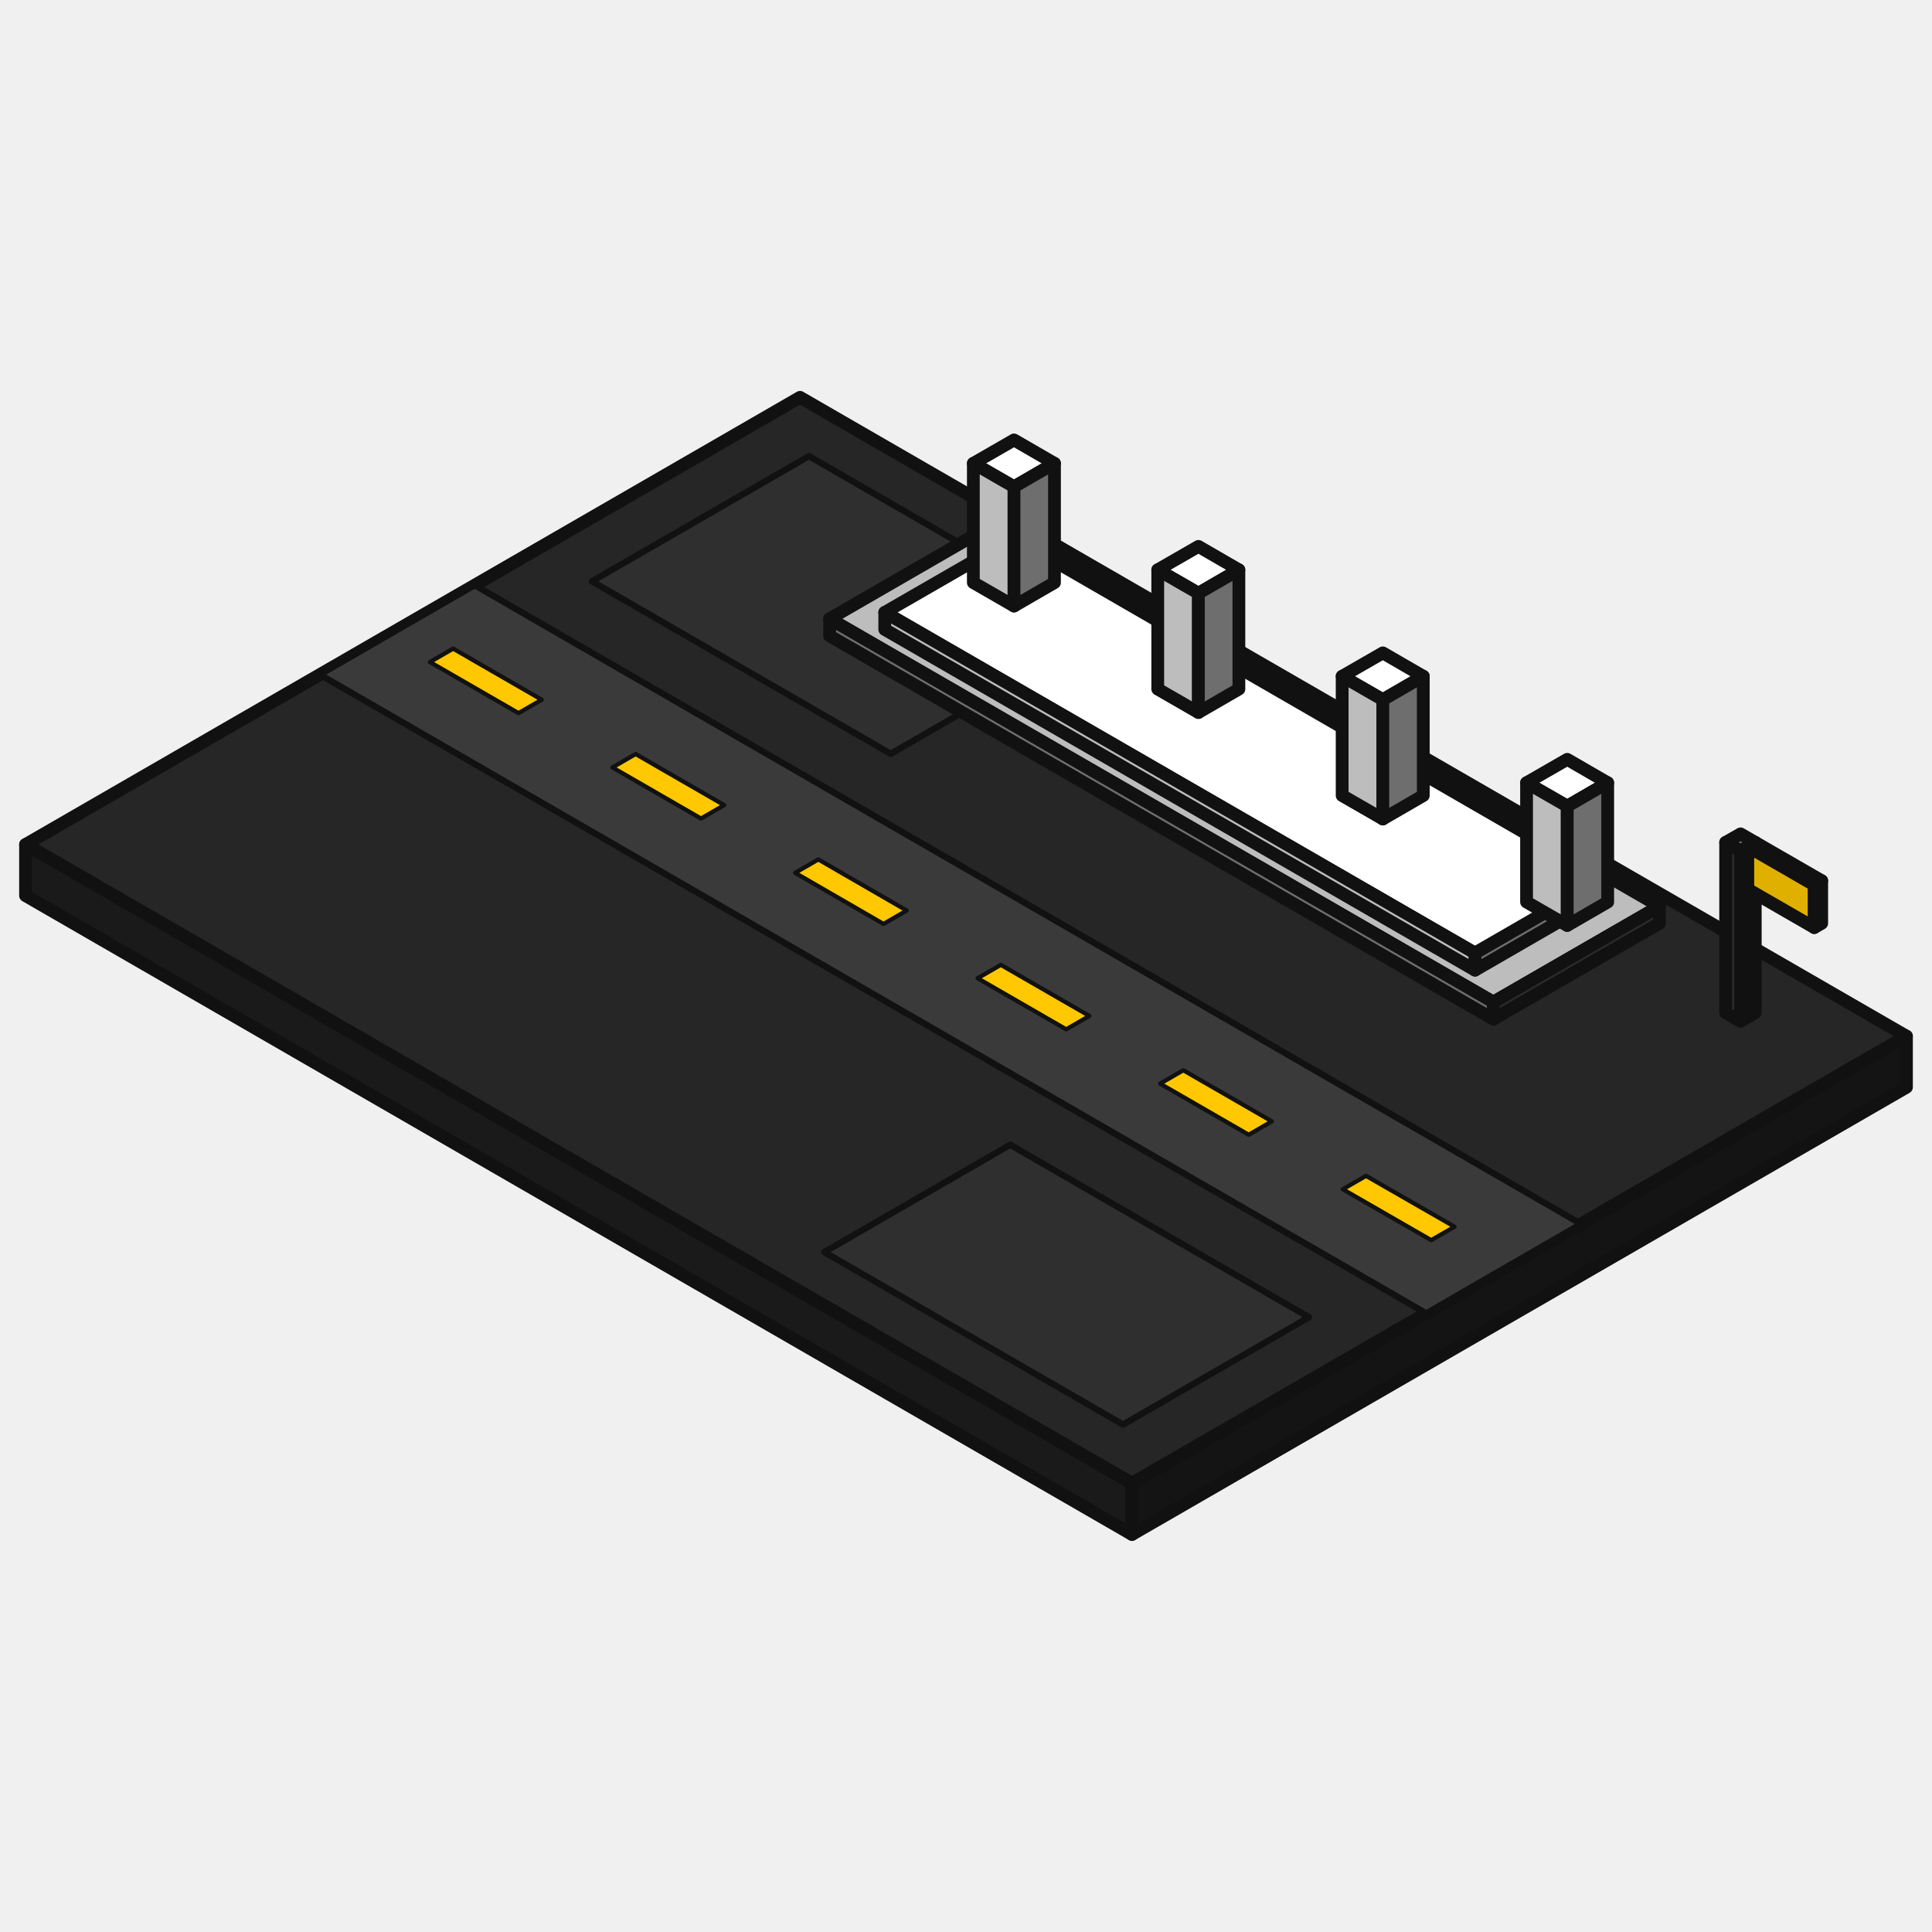
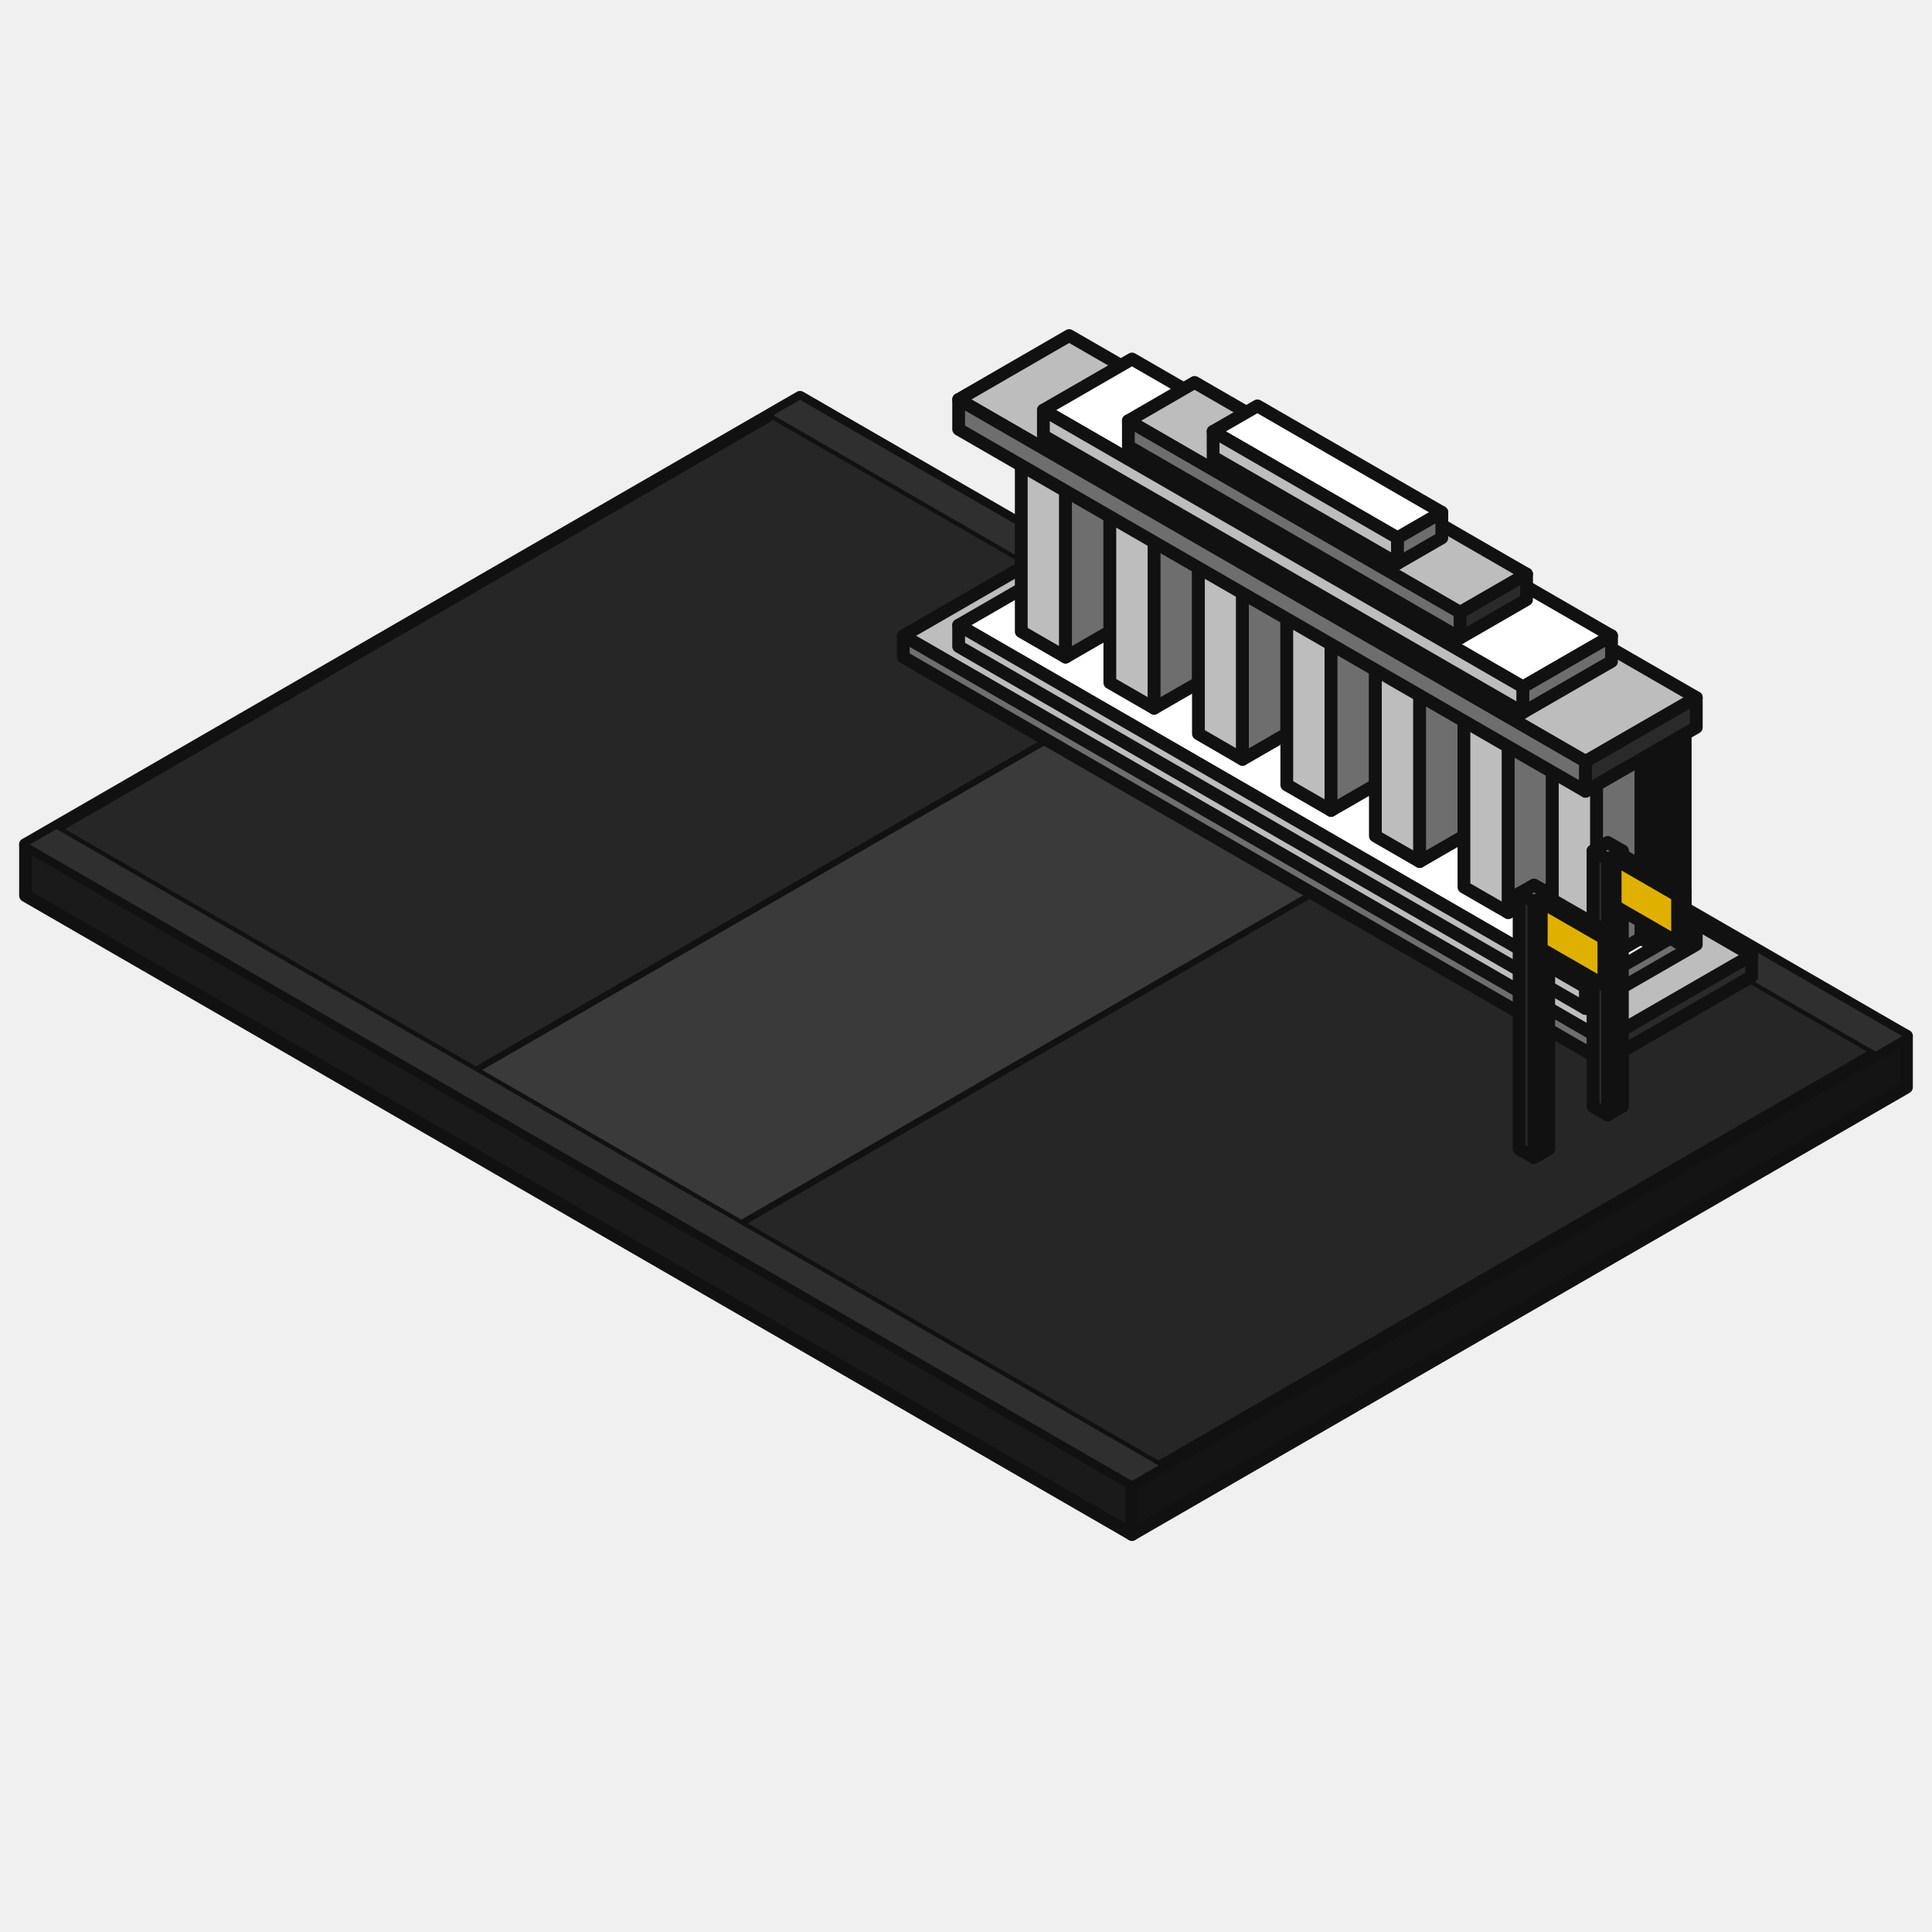
<svg xmlns="http://www.w3.org/2000/svg" viewBox="-375.7 -210.6 907.3 907.3" width="400" height="400">
  <polygon points="0.0,-24.0 519.6,276.0 155.9,486.0 -363.7,186.0" fill="#262626" stroke="#111111" stroke-width="6" stroke-linejoin="round" />
  <polygon points="-363.7,210.0 155.9,510.0 155.9,486.0 -363.7,186.0" fill="#1A1A1A" stroke="#111111" stroke-width="6" stroke-linejoin="round" />
  <polygon points="519.6,300.0 155.9,510.0 155.9,486.0 519.6,276.0" fill="#141414" stroke="#111111" stroke-width="6" stroke-linejoin="round" />
-   <polygon points="-152.8,64.2 366.8,364.2 294.1,406.2 -225.5,106.2" fill="#3A3A3A" stroke="#111111" stroke-width="3" stroke-linejoin="round" />
-   <polygon points="-162.9,94.0 -121.3,118.0 -132.2,124.3 -173.8,100.3" fill="#FFC800" stroke="#111111" stroke-width="2" stroke-linejoin="round" />
-   <polygon points="-77.2,143.5 -35.6,167.5 -46.5,173.8 -88.1,149.8" fill="#FFC800" stroke="#111111" stroke-width="2" stroke-linejoin="round" />
-   <polygon points="8.6,193.0 50.1,217.0 39.2,223.3 -2.3,199.3" fill="#FFC800" stroke="#111111" stroke-width="2" stroke-linejoin="round" />
-   <polygon points="94.3,242.5 135.9,266.5 125.0,272.8 83.4,248.8" fill="#FFC800" stroke="#111111" stroke-width="2" stroke-linejoin="round" />
-   <polygon points="180.0,292.0 221.6,316.0 210.7,322.3 169.1,298.3" fill="#FFC800" stroke="#111111" stroke-width="2" stroke-linejoin="round" />
-   <polygon points="265.8,341.6 307.4,365.5 296.4,371.8 254.9,347.9" fill="#FFC800" stroke="#111111" stroke-width="2" stroke-linejoin="round" />
-   <polygon points="4.2,3.6 144.5,84.6 42.6,143.4 -97.7,62.4" fill="#2F2F2F" stroke="#111111" stroke-width="3" stroke-linejoin="round" />
-   <polygon points="98.7,327.0 239.0,408.0 151.7,458.4 11.4,377.4" fill="#2F2F2F" stroke="#111111" stroke-width="3" stroke-linejoin="round" />
-   <polygon points="91.8,35.0 403.6,215.0 325.6,260.0 13.9,80.0" fill="#BDBDBD" stroke="#111111" stroke-width="6" stroke-linejoin="round" />
-   <polygon points="13.9,88.0 325.6,268.0 325.6,260.0 13.9,80.0" fill="#6E6E6E" stroke="#111111" stroke-width="6" stroke-linejoin="round" />
-   <polygon points="403.6,223.0 325.6,268.0 325.6,260.0 403.6,215.0" fill="#2A2A2A" stroke="#111111" stroke-width="6" stroke-linejoin="round" />
-   <polygon points="100.5,42.0 377.6,202.0 317.0,237.0 39.8,77.0" fill="#FFFFFF" stroke="#111111" stroke-width="6" stroke-linejoin="round" />
-   <polygon points="39.8,85.0 317.0,245.0 317.0,237.0 39.8,77.0" fill="#BDBDBD" stroke="#111111" stroke-width="6" stroke-linejoin="round" />
-   <polygon points="377.6,210.0 317.0,245.0 317.0,237.0 377.6,202.0" fill="#6E6E6E" stroke="#111111" stroke-width="6" stroke-linejoin="round" />
-   <polygon points="100.5,-4.0 119.5,7.0 100.5,18.0 81.4,7.0" fill="#FFFFFF" stroke="#111111" stroke-width="6" stroke-linejoin="round" />
-   <polygon points="81.4,63.0 100.5,74.0 100.5,18.0 81.4,7.0" fill="#BDBDBD" stroke="#111111" stroke-width="6" stroke-linejoin="round" />
-   <polygon points="119.5,63.0 100.5,74.0 100.5,18.0 119.5,7.0" fill="#6E6E6E" stroke="#111111" stroke-width="6" stroke-linejoin="round" />
-   <polygon points="187.1,46.0 206.1,57.0 187.1,68.0 168.0,57.0" fill="#FFFFFF" stroke="#111111" stroke-width="6" stroke-linejoin="round" />
-   <polygon points="168.0,113.0 187.1,124.0 187.1,68.0 168.0,57.0" fill="#BDBDBD" stroke="#111111" stroke-width="6" stroke-linejoin="round" />
-   <polygon points="206.1,113.0 187.1,124.0 187.1,68.0 206.1,57.0" fill="#6E6E6E" stroke="#111111" stroke-width="6" stroke-linejoin="round" />
-   <polygon points="273.7,96.0 292.7,107.0 273.7,118.0 254.6,107.0" fill="#FFFFFF" stroke="#111111" stroke-width="6" stroke-linejoin="round" />
-   <polygon points="254.6,163.0 273.7,174.0 273.7,118.0 254.6,107.0" fill="#BDBDBD" stroke="#111111" stroke-width="6" stroke-linejoin="round" />
-   <polygon points="292.7,163.0 273.7,174.0 273.7,118.0 292.7,107.0" fill="#6E6E6E" stroke="#111111" stroke-width="6" stroke-linejoin="round" />
-   <polygon points="360.3,146.0 379.3,157.0 360.3,168.0 341.2,157.0" fill="#FFFFFF" stroke="#111111" stroke-width="6" stroke-linejoin="round" />
-   <polygon points="341.2,213.0 360.3,224.0 360.3,168.0 341.2,157.0" fill="#BDBDBD" stroke="#111111" stroke-width="6" stroke-linejoin="round" />
-   <polygon points="379.3,213.0 360.3,224.0 360.3,168.0 379.3,157.0" fill="#6E6E6E" stroke="#111111" stroke-width="6" stroke-linejoin="round" />
-   <polygon points="441.7,181.0 448.6,185.0 441.7,189.0 434.7,185.0" fill="#6E6E6E" stroke="#111111" stroke-width="6" stroke-linejoin="round" />
-   <polygon points="434.7,265.0 441.7,269.0 441.7,189.0 434.7,185.0" fill="#2A2A2A" stroke="#111111" stroke-width="6" stroke-linejoin="round" />
-   <polygon points="448.6,265.0 441.7,269.0 441.7,189.0 448.6,185.0" fill="#111111" stroke="#111111" stroke-width="6" stroke-linejoin="round" />
-   <polygon points="448.6,185.0 479.8,203.0 476.3,205.0 445.1,187.0" fill="#FFC800" stroke="#111111" stroke-width="6" stroke-linejoin="round" />
-   <polygon points="445.1,207.0 476.3,225.0 476.3,205.0 445.1,187.0" fill="#E0B000" stroke="#111111" stroke-width="6" stroke-linejoin="round" />
-   <polygon points="479.8,223.0 476.3,225.0 476.3,205.0 479.8,203.0" fill="#C79C00" stroke="#111111" stroke-width="6" stroke-linejoin="round" />
+   <polygon points="197.5,90.0 322.2,162.0 -41.6,372.0 -166.3,300.0" fill="#3A3A3A" stroke="#111111" stroke-width="3" stroke-linejoin="round" />
+   <polygon points="0.0,-24.0 519.6,276.0 505.1,284.4 -14.5,-15.6" fill="#2F2F2F" stroke="#111111" stroke-width="2" stroke-linejoin="round" />
+   <polygon points="-349.2,177.6 170.4,477.6 155.9,486.0 -363.7,186.0" fill="#2F2F2F" stroke="#111111" stroke-width="2" stroke-linejoin="round" />
+   <polygon points="117.8,48.0 446.9,238.0 377.6,278.0 48.5,88.0" fill="#BDBDBD" stroke="#111111" stroke-width="6" stroke-linejoin="round" />
+   <polygon points="48.5,98.0 377.6,288.0 377.6,278.0 48.5,88.0" fill="#6E6E6E" stroke="#111111" stroke-width="6" stroke-linejoin="round" />
+   <polygon points="446.9,248.0 377.6,288.0 377.6,278.0 446.9,238.0" fill="#2A2A2A" stroke="#111111" stroke-width="6" stroke-linejoin="round" />
+   <polygon points="126.4,53.0 420.9,223.0 368.9,253.0 74.5,83.0" fill="#FFFFFF" stroke="#111111" stroke-width="6" stroke-linejoin="round" />
+   <polygon points="74.5,93.0 368.9,263.0 368.9,253.0 74.5,83.0" fill="#BDBDBD" stroke="#111111" stroke-width="6" stroke-linejoin="round" />
+   <polygon points="420.9,233.0 368.9,263.0 368.9,253.0 420.9,223.0" fill="#6E6E6E" stroke="#111111" stroke-width="6" stroke-linejoin="round" />
+   <polygon points="131.6,-36.0 415.7,128.0 396.6,139.0 112.6,-25.0" fill="#6E6E6E" stroke="#111111" stroke-width="6" stroke-linejoin="round" />
+   <polygon points="112.6,67.0 396.6,231.0 396.6,139.0 112.6,-25.0" fill="#2A2A2A" stroke="#111111" stroke-width="6" stroke-linejoin="round" />
+   <polygon points="415.7,220.0 396.6,231.0 396.6,139.0 415.7,128.0" fill="#111111" stroke="#111111" stroke-width="6" stroke-linejoin="round" />
+   <polygon points="124.7,-18.0 145.5,-6.0 124.7,6.0 103.9,-6.0" fill="#FFFFFF" stroke="#111111" stroke-width="6" stroke-linejoin="round" />
+   <polygon points="103.9,86.0 124.7,98.0 124.7,6.0 103.9,-6.0" fill="#BDBDBD" stroke="#111111" stroke-width="6" stroke-linejoin="round" />
+   <polygon points="145.5,86.0 124.7,98.0 124.7,6.0 145.5,-6.0" fill="#6E6E6E" stroke="#111111" stroke-width="6" stroke-linejoin="round" />
+   <polygon points="166.3,6.0 187.1,18.0 166.3,30.0 145.5,18.0" fill="#FFFFFF" stroke="#111111" stroke-width="6" stroke-linejoin="round" />
+   <polygon points="145.5,110.0 166.3,122.0 166.3,30.0 145.5,18.0" fill="#BDBDBD" stroke="#111111" stroke-width="6" stroke-linejoin="round" />
+   <polygon points="187.1,110.0 166.3,122.0 166.3,30.0 187.1,18.0" fill="#6E6E6E" stroke="#111111" stroke-width="6" stroke-linejoin="round" />
+   <polygon points="207.8,30.0 228.6,42.0 207.8,54.0 187.1,42.0" fill="#FFFFFF" stroke="#111111" stroke-width="6" stroke-linejoin="round" />
+   <polygon points="187.1,134.0 207.8,146.0 207.8,54.0 187.1,42.0" fill="#BDBDBD" stroke="#111111" stroke-width="6" stroke-linejoin="round" />
+   <polygon points="228.6,134.0 207.8,146.0 207.8,54.0 228.6,42.0" fill="#6E6E6E" stroke="#111111" stroke-width="6" stroke-linejoin="round" />
+   <polygon points="249.4,54.0 270.2,66.0 249.4,78.0 228.6,66.0" fill="#FFFFFF" stroke="#111111" stroke-width="6" stroke-linejoin="round" />
+   <polygon points="228.6,158.0 249.4,170.0 249.4,78.0 228.6,66.0" fill="#BDBDBD" stroke="#111111" stroke-width="6" stroke-linejoin="round" />
+   <polygon points="270.2,158.0 249.4,170.0 249.4,78.0 270.2,66.0" fill="#6E6E6E" stroke="#111111" stroke-width="6" stroke-linejoin="round" />
+   <polygon points="291.0,78.0 311.8,90.0 291.0,102.0 270.2,90.0" fill="#FFFFFF" stroke="#111111" stroke-width="6" stroke-linejoin="round" />
+   <polygon points="270.2,182.0 291.0,194.0 291.0,102.0 270.2,90.0" fill="#BDBDBD" stroke="#111111" stroke-width="6" stroke-linejoin="round" />
+   <polygon points="311.8,182.0 291.0,194.0 291.0,102.0 311.8,90.0" fill="#6E6E6E" stroke="#111111" stroke-width="6" stroke-linejoin="round" />
+   <polygon points="332.6,102.0 353.3,114.0 332.6,126.0 311.8,114.0" fill="#FFFFFF" stroke="#111111" stroke-width="6" stroke-linejoin="round" />
+   <polygon points="311.8,206.0 332.6,218.0 332.6,126.0 311.8,114.0" fill="#BDBDBD" stroke="#111111" stroke-width="6" stroke-linejoin="round" />
+   <polygon points="353.3,206.0 332.6,218.0 332.6,126.0 353.3,114.0" fill="#6E6E6E" stroke="#111111" stroke-width="6" stroke-linejoin="round" />
+   <polygon points="374.1,126.0 394.9,138.0 374.1,150.0 353.3,138.0" fill="#FFFFFF" stroke="#111111" stroke-width="6" stroke-linejoin="round" />
+   <polygon points="353.3,230.0 374.1,242.0 374.1,150.0 353.3,138.0" fill="#BDBDBD" stroke="#111111" stroke-width="6" stroke-linejoin="round" />
+   <polygon points="394.9,230.0 374.1,242.0 374.1,150.0 394.9,138.0" fill="#6E6E6E" stroke="#111111" stroke-width="6" stroke-linejoin="round" />
+   <polygon points="126.4,-53.0 420.9,117.0 368.9,147.0 74.5,-23.0" fill="#BDBDBD" stroke="#111111" stroke-width="6" stroke-linejoin="round" />
+   <polygon points="74.5,-9.0 368.9,161.0 368.9,147.0 74.5,-23.0" fill="#6E6E6E" stroke="#111111" stroke-width="6" stroke-linejoin="round" />
+   <polygon points="420.9,131.0 368.9,161.0 368.9,147.0 420.9,117.0" fill="#2A2A2A" stroke="#111111" stroke-width="6" stroke-linejoin="round" />
+   <polygon points="155.9,-42.0 381.1,88.0 339.5,112.0 114.3,-18.0" fill="#FFFFFF" stroke="#111111" stroke-width="6" stroke-linejoin="round" />
+   <polygon points="114.3,-6.0 339.5,124.0 339.5,112.0 114.3,-18.0" fill="#BDBDBD" stroke="#111111" stroke-width="6" stroke-linejoin="round" />
+   <polygon points="381.1,100.0 339.5,124.0 339.5,112.0 381.1,88.0" fill="#6E6E6E" stroke="#111111" stroke-width="6" stroke-linejoin="round" />
+   <polygon points="185.3,-31.0 341.2,59.0 310.0,77.0 154.2,-13.0" fill="#BDBDBD" stroke="#111111" stroke-width="6" stroke-linejoin="round" />
+   <polygon points="154.2,-1.0 310.0,89.0 310.0,77.0 154.2,-13.0" fill="#6E6E6E" stroke="#111111" stroke-width="6" stroke-linejoin="round" />
+   <polygon points="341.2,71.0 310.0,89.0 310.0,77.0 341.2,59.0" fill="#2A2A2A" stroke="#111111" stroke-width="6" stroke-linejoin="round" />
+   <polygon points="214.8,-20.0 301.4,30.0 280.6,42.0 194.0,-8.0" fill="#FFFFFF" stroke="#111111" stroke-width="6" stroke-linejoin="round" />
+   <polygon points="194.0,4.0 280.6,54.0 280.6,42.0 194.0,-8.0" fill="#BDBDBD" stroke="#111111" stroke-width="6" stroke-linejoin="round" />
+   <polygon points="301.4,42.0 280.6,54.0 280.6,42.0 301.4,30.0" fill="#6E6E6E" stroke="#111111" stroke-width="6" stroke-linejoin="round" />
+   <polygon points="379.3,185.0 386.2,189.0 379.3,193.0 372.4,189.0" fill="#6E6E6E" stroke="#111111" stroke-width="6" stroke-linejoin="round" />
+   <polygon points="372.4,309.0 379.3,313.0 379.3,193.0 372.4,189.0" fill="#2A2A2A" stroke="#111111" stroke-width="6" stroke-linejoin="round" />
+   <polygon points="386.2,309.0 379.3,313.0 379.3,193.0 386.2,189.0" fill="#111111" stroke="#111111" stroke-width="6" stroke-linejoin="round" />
+   <polygon points="386.2,191.0 415.7,208.0 412.2,210.0 382.8,193.0" fill="#FFC800" stroke="#111111" stroke-width="6" stroke-linejoin="round" />
+   <polygon points="382.8,215.0 412.2,232.0 412.2,210.0 382.8,193.0" fill="#E0B000" stroke="#111111" stroke-width="6" stroke-linejoin="round" />
+   <polygon points="415.7,230.0 412.2,232.0 412.2,210.0 415.7,208.0" fill="#C79C00" stroke="#111111" stroke-width="6" stroke-linejoin="round" />
+   <polygon points="344.7,205.0 351.6,209.0 344.7,213.0 337.7,209.0" fill="#6E6E6E" stroke="#111111" stroke-width="6" stroke-linejoin="round" />
+   <polygon points="337.7,329.0 344.7,333.0 344.7,213.0 337.7,209.0" fill="#2A2A2A" stroke="#111111" stroke-width="6" stroke-linejoin="round" />
+   <polygon points="351.6,329.0 344.7,333.0 344.7,213.0 351.6,209.0" fill="#111111" stroke="#111111" stroke-width="6" stroke-linejoin="round" />
+   <polygon points="351.6,211.0 381.1,228.0 377.6,230.0 348.1,213.0" fill="#FFC800" stroke="#111111" stroke-width="6" stroke-linejoin="round" />
+   <polygon points="348.1,235.0 377.6,252.0 377.6,230.0 348.1,213.0" fill="#E0B000" stroke="#111111" stroke-width="6" stroke-linejoin="round" />
+   <polygon points="381.1,250.0 377.6,252.0 377.6,230.0 381.1,228.0" fill="#C79C00" stroke="#111111" stroke-width="6" stroke-linejoin="round" />
</svg>
